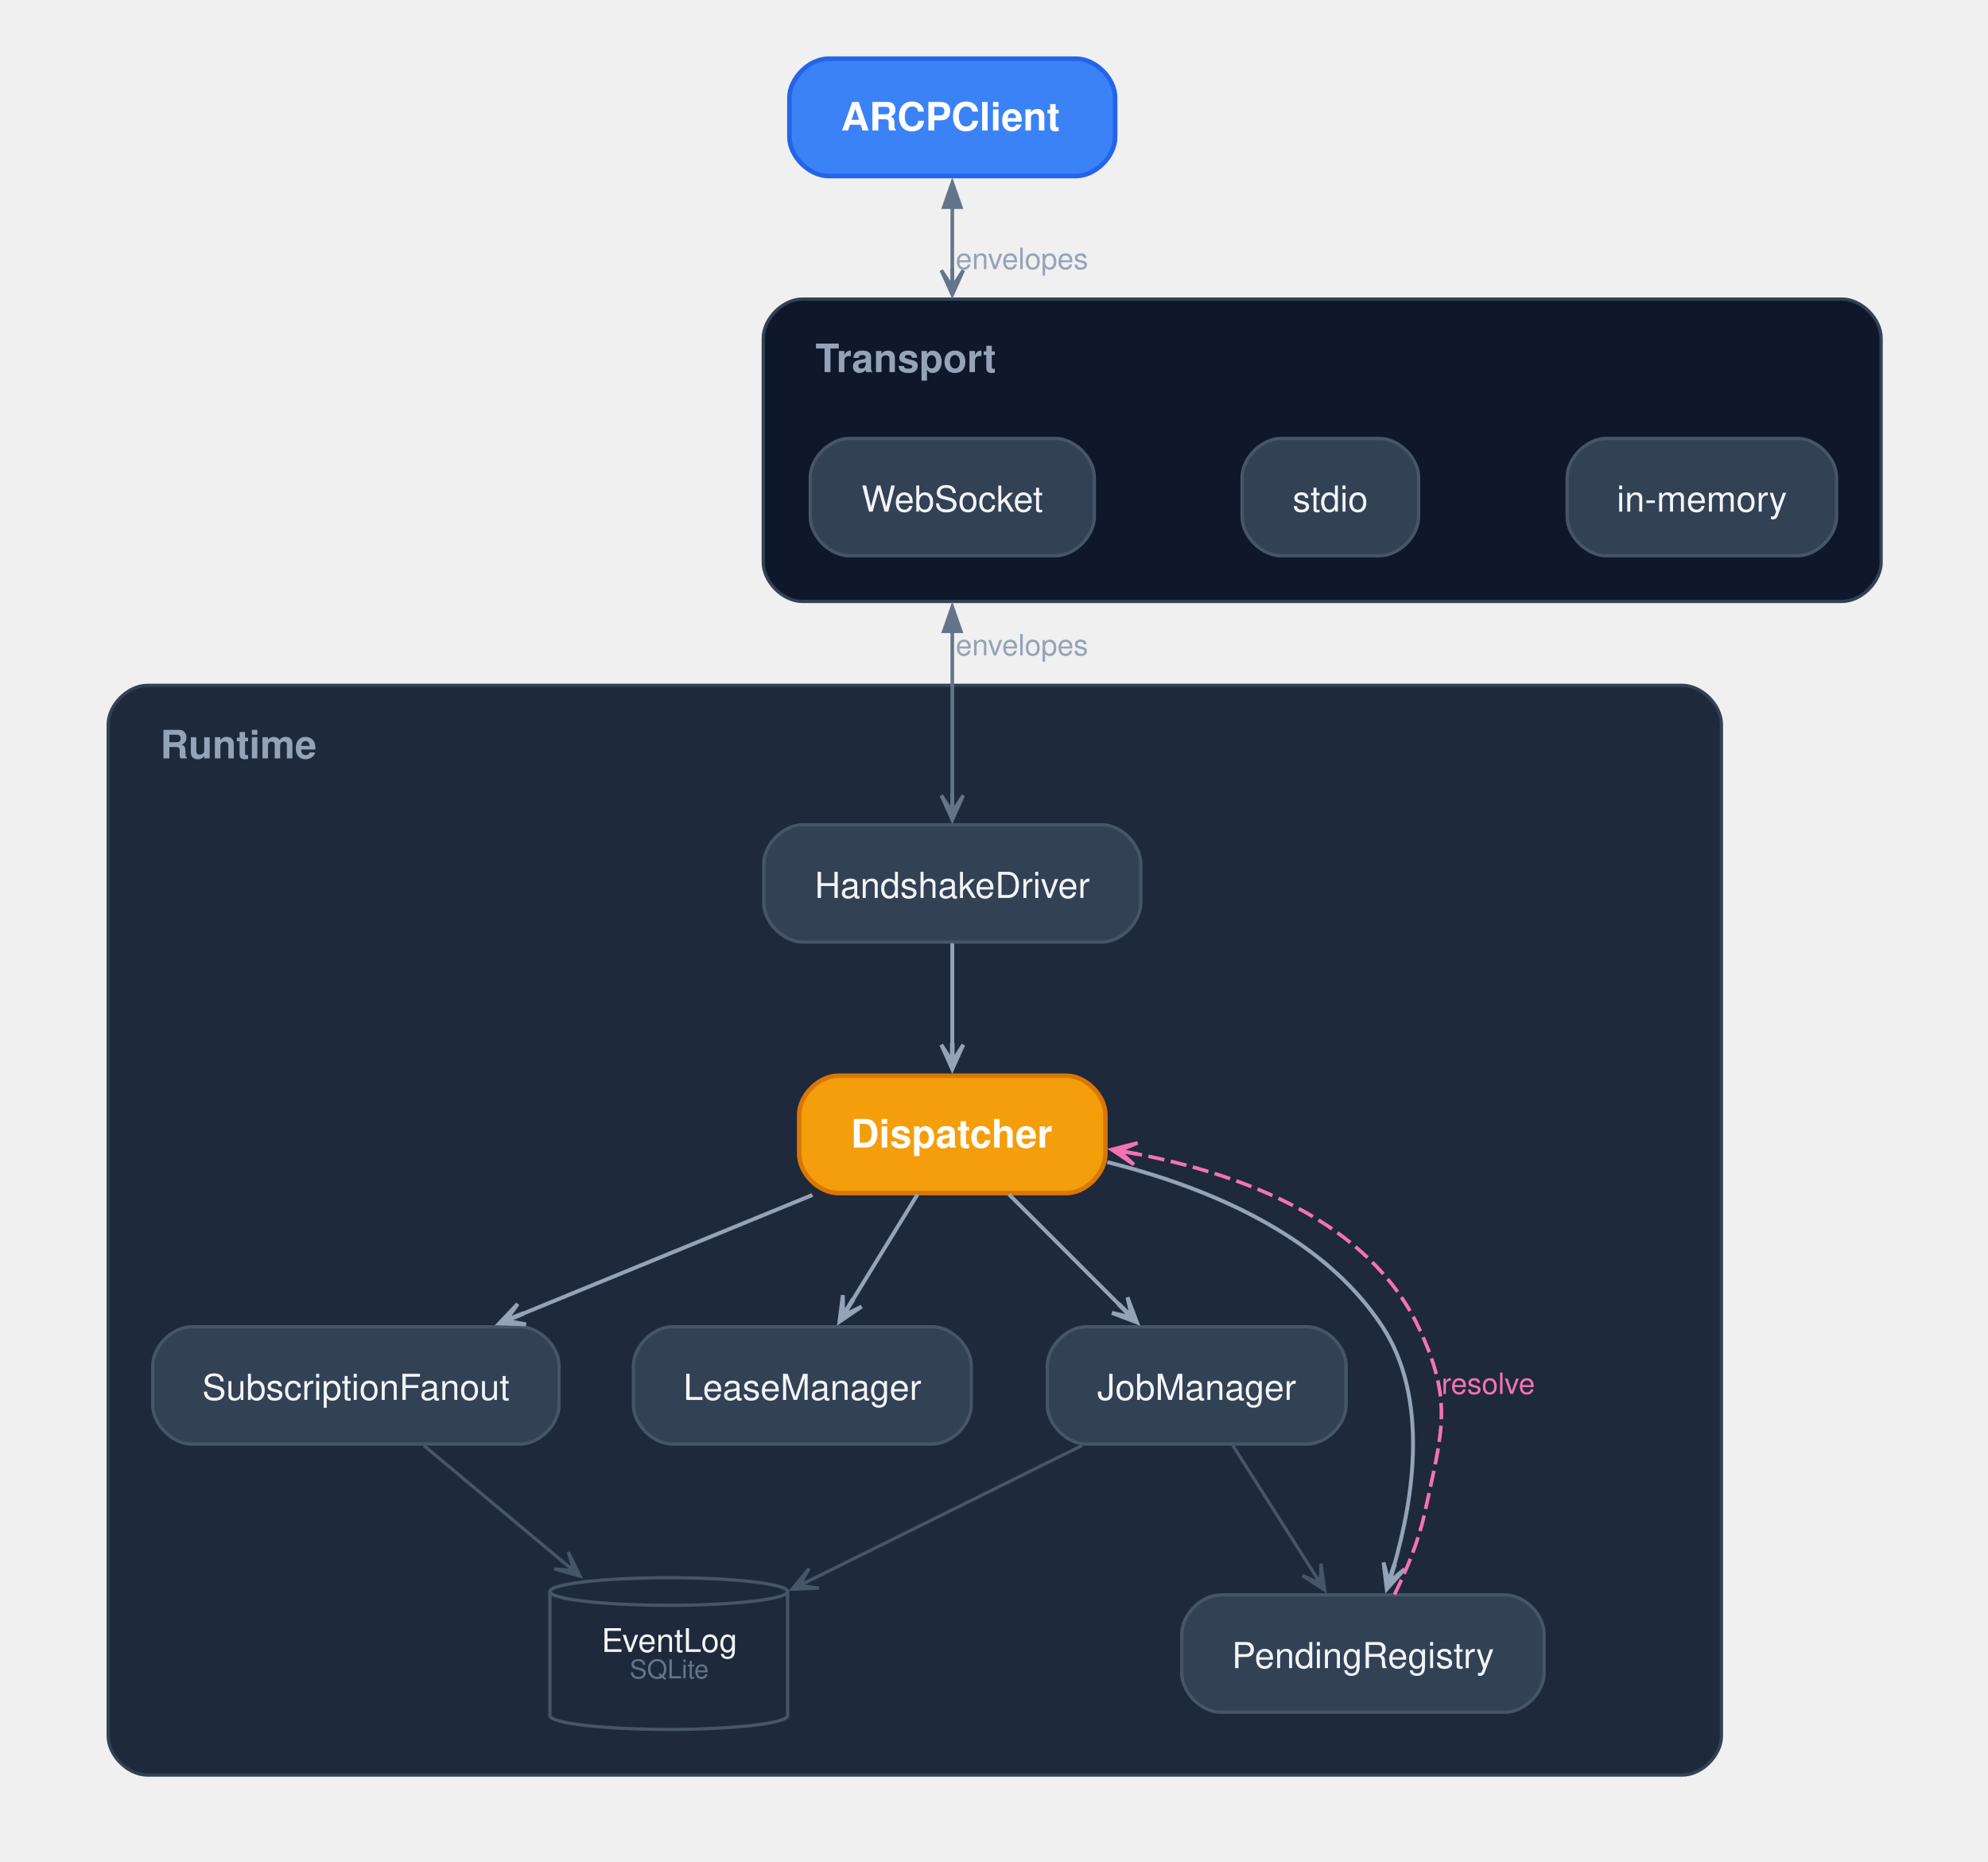
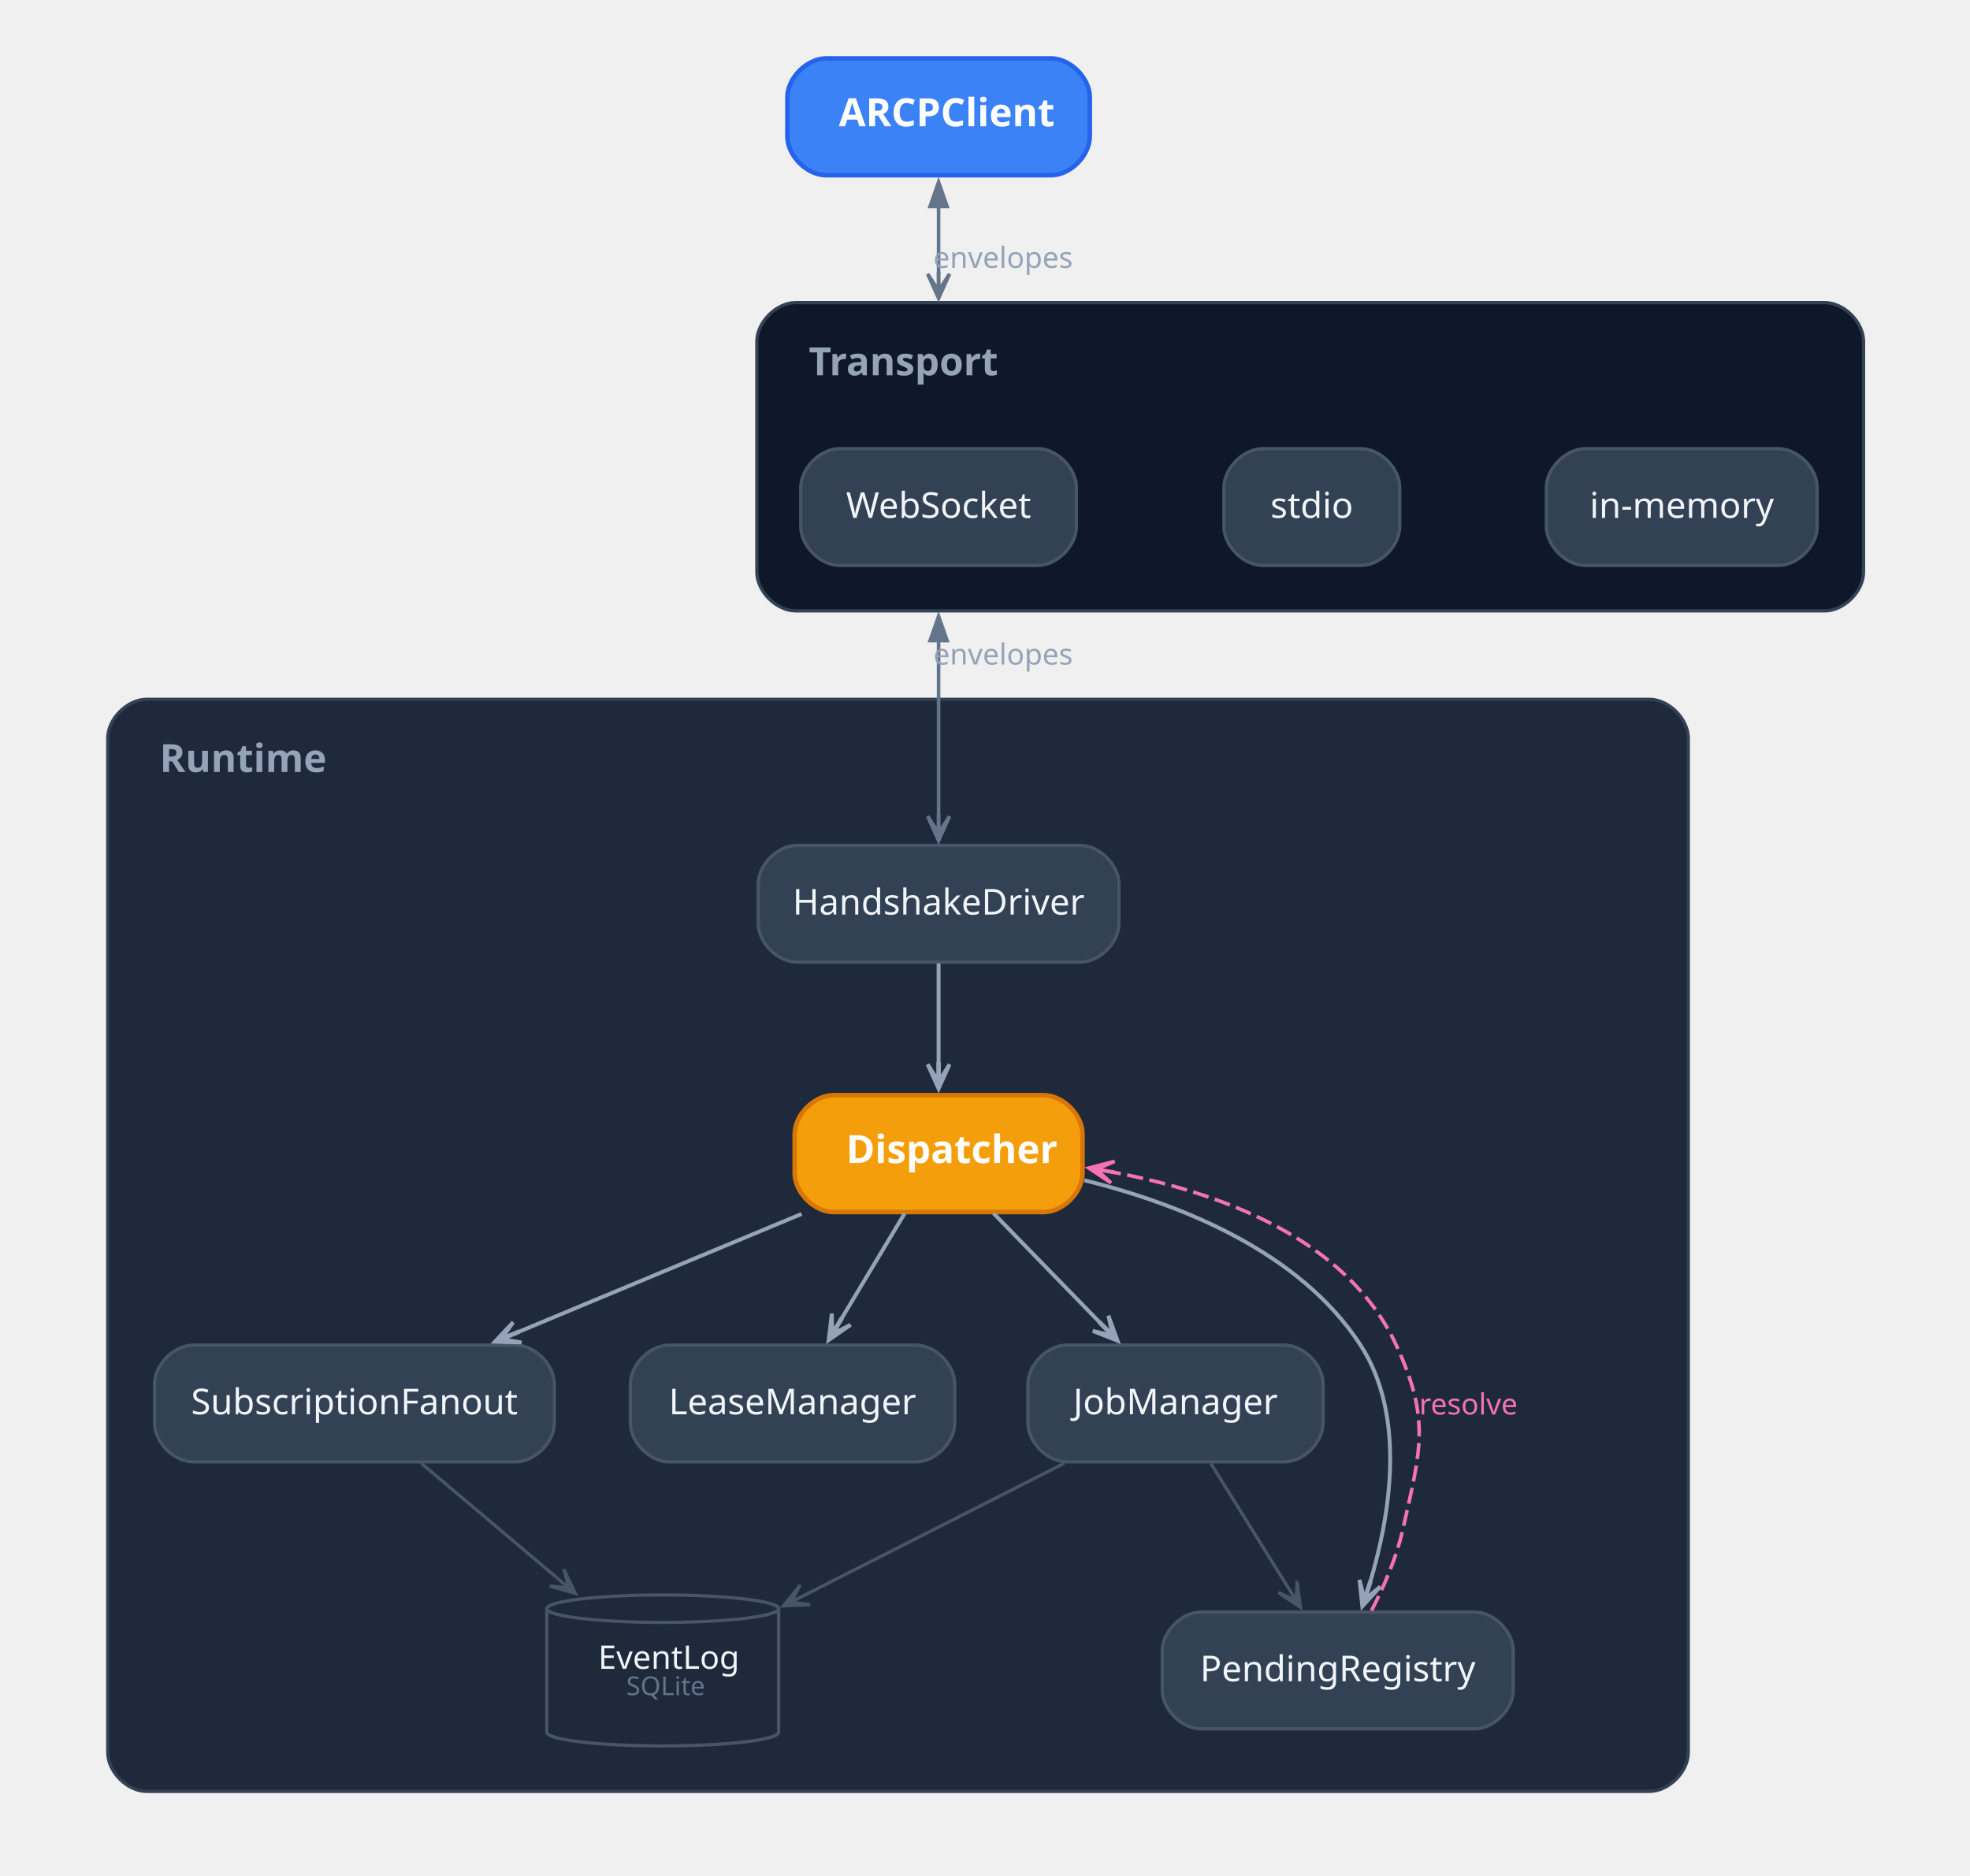
- <svg xmlns="http://www.w3.org/2000/svg" width="610pt" height="571pt" viewBox="0.00 0.00 610.00 571.00">
-   <g id="graph0" class="graph" transform="scale(1 1) rotate(0) translate(25.2 552.53)">
+ <svg xmlns="http://www.w3.org/2000/svg" width="607pt" height="578pt" viewBox="0.00 0.00 607.00 578.00">
+   <g id="graph0" class="graph" transform="scale(1 1) rotate(0) translate(25.2 560.03)">
    <g id="clust1" class="cluster">
-       <path fill="#0f172a" stroke="#334155" d="M221,-368.03C221,-368.03 540,-368.03 540,-368.03 546,-368.03 552,-374.03 552,-380.03 552,-380.03 552,-448.78 552,-448.78 552,-454.78 546,-460.78 540,-460.78 540,-460.78 221,-460.78 221,-460.78 215,-460.78 209,-454.78 209,-448.78 209,-448.78 209,-380.03 209,-380.03 209,-374.03 215,-368.03 221,-368.03" />
-       <text xml:space="preserve" text-anchor="start" x="225" y="-438.38" font-family="Helvetica,sans-Serif" font-weight="bold" font-size="12.00" fill="#94a3b8">Transport</text>
+       <path fill="#0f172a" stroke="#334155" d="M220,-371.78C220,-371.78 537,-371.78 537,-371.78 543,-371.78 549,-377.78 549,-383.78 549,-383.78 549,-454.78 549,-454.78 549,-460.78 543,-466.78 537,-466.78 537,-466.78 220,-466.78 220,-466.78 214,-466.78 208,-460.78 208,-454.78 208,-454.78 208,-383.78 208,-383.78 208,-377.78 214,-371.78 220,-371.78" />
+       <text xml:space="preserve" text-anchor="start" x="224" y="-444.38" font-family="TT Commons Pro Trial" font-weight="bold" font-size="12.00" fill="#94a3b8">Transport</text>
    </g>
    <g id="clust3" class="cluster">
-       <path fill="#1e293b" stroke="#334155" d="M20,-8C20,-8 491,-8 491,-8 497,-8 503,-14 503,-20 503,-20 503,-330.28 503,-330.28 503,-336.28 497,-342.28 491,-342.28 491,-342.28 20,-342.28 20,-342.28 14,-342.28 8,-336.28 8,-330.28 8,-330.28 8,-20 8,-20 8,-14 14,-8 20,-8" />
-       <text xml:space="preserve" text-anchor="start" x="24" y="-319.88" font-family="Helvetica,sans-Serif" font-weight="bold" font-size="12.00" fill="#94a3b8">Runtime</text>
+       <path fill="#1e293b" stroke="#334155" d="M20,-8C20,-8 483,-8 483,-8 489,-8 495,-14 495,-20 495,-20 495,-332.53 495,-332.53 495,-338.53 489,-344.53 483,-344.53 483,-344.53 20,-344.53 20,-344.53 14,-344.53 8,-338.53 8,-332.53 8,-332.53 8,-20 8,-20 8,-14 14,-8 20,-8" />
+       <text xml:space="preserve" text-anchor="start" x="24" y="-322.13" font-family="TT Commons Pro Trial" font-weight="bold" font-size="12.00" fill="#94a3b8">Runtime</text>
    </g>
    <g id="node1" class="node">
-       <path fill="#3b82f6" stroke="#2563eb" stroke-width="1.4" d="M304.97,-534.53C304.97,-534.53 229.03,-534.53 229.03,-534.53 223.03,-534.53 217.03,-528.53 217.03,-522.53 217.03,-522.53 217.03,-510.53 217.03,-510.53 217.03,-504.53 223.03,-498.53 229.03,-498.53 229.03,-498.53 304.97,-498.53 304.97,-498.53 310.97,-498.53 316.97,-504.53 316.97,-510.53 316.97,-510.53 316.97,-522.53 316.97,-522.53 316.97,-528.53 310.97,-534.53 304.97,-534.53" />
-       <text xml:space="preserve" text-anchor="start" x="232.88" y="-512.5" font-family="Helvetica,sans-Serif" font-weight="bold" font-size="12.00" fill="white">ARCPClient</text>
+       <path fill="#3b82f6" stroke="#2563eb" stroke-width="1.4" d="M298.59,-542.03C298.59,-542.03 229.41,-542.03 229.41,-542.03 223.41,-542.03 217.41,-536.03 217.41,-530.03 217.41,-530.03 217.41,-518.03 217.41,-518.03 217.41,-512.03 223.41,-506.03 229.41,-506.03 229.41,-506.03 298.59,-506.03 298.59,-506.03 304.59,-506.03 310.59,-512.03 310.59,-518.03 310.59,-518.03 310.59,-530.03 310.59,-530.03 310.59,-536.03 304.59,-542.03 298.59,-542.03" />
+       <text xml:space="preserve" text-anchor="start" x="233.25" y="-521.13" font-family="TT Commons Pro Trial" font-weight="bold" font-size="12.00" fill="white">ARCPClient</text>
    </g>
    <g id="node2" class="node">
-       <path fill="#334155" stroke="#475569" d="M298.59,-418.03C298.59,-418.03 235.41,-418.03 235.41,-418.03 229.41,-418.03 223.41,-412.03 223.41,-406.03 223.41,-406.03 223.41,-394.03 223.41,-394.03 223.41,-388.03 229.41,-382.03 235.41,-382.03 235.41,-382.03 298.59,-382.03 298.59,-382.03 304.59,-382.03 310.59,-388.03 310.59,-394.03 310.59,-394.03 310.59,-406.03 310.59,-406.03 310.59,-412.03 304.59,-418.03 298.59,-418.03" />
-       <text xml:space="preserve" text-anchor="middle" x="267" y="-395.58" font-family="Helvetica,sans-Serif" font-size="11.00" fill="#f1f5f9">WebSocket</text>
+       <path fill="#334155" stroke="#475569" d="M294.47,-421.78C294.47,-421.78 233.53,-421.78 233.53,-421.78 227.53,-421.78 221.53,-415.78 221.53,-409.78 221.53,-409.78 221.53,-397.78 221.53,-397.78 221.53,-391.78 227.53,-385.78 233.53,-385.78 233.53,-385.78 294.47,-385.78 294.47,-385.78 300.47,-385.78 306.47,-391.78 306.47,-397.78 306.47,-397.78 306.47,-409.78 306.47,-409.78 306.47,-415.78 300.47,-421.78 294.47,-421.78" />
+       <text xml:space="preserve" text-anchor="middle" x="264" y="-400.45" font-family="TT Commons Pro Trial" font-size="11.00" fill="#f1f5f9">WebSocket</text>
    </g>
    <g id="edge3" class="edge">
-       <path fill="none" stroke="#64748b" stroke-width="1.1" d="M267,-489.08C267,-483.08 267,-476.44 267,-469.57" />
-       <polygon fill="#64748b" stroke="#64748b" stroke-width="1.1" points="264.38,-488.97 267,-496.48 269.63,-488.98 264.38,-488.97" />
-       <polygon fill="#64748b" stroke="#64748b" stroke-width="1.1" points="267,-462.12 270.38,-469.62 267.05,-464.53 267.05,-469.62 267,-469.62 266.95,-469.62 266.95,-464.53 263.63,-469.62 267,-462.12" />
-       <text xml:space="preserve" text-anchor="middle" x="288.38" y="-469.98" font-family="Helvetica,sans-Serif" font-size="9.00" fill="#94a3b8">envelopes</text>
+       <path fill="none" stroke="#64748b" stroke-width="1.1" d="M264,-496.45C264,-490.05 264,-482.92 264,-475.53" />
+       <polygon fill="#64748b" stroke="#64748b" stroke-width="1.1" points="261.38,-496.42 264,-503.92 266.63,-496.42 261.38,-496.42" />
+       <polygon fill="#64748b" stroke="#64748b" stroke-width="1.1" points="264,-468.12 267.38,-475.62 264.05,-470.53 264.05,-475.62 264,-475.62 263.95,-475.62 263.95,-470.53 260.63,-475.62 264,-468.12" />
+       <text xml:space="preserve" text-anchor="middle" x="283.88" y="-477.48" font-family="TT Commons Pro Trial" font-size="9.00" fill="#94a3b8">envelopes</text>
    </g>
    <g id="node3" class="node">
-       <path fill="#334155" stroke="#475569" d="M398.09,-418.03C398.09,-418.03 367.91,-418.03 367.91,-418.03 361.91,-418.03 355.91,-412.03 355.91,-406.03 355.91,-406.03 355.91,-394.03 355.91,-394.03 355.91,-388.03 361.91,-382.03 367.91,-382.03 367.91,-382.03 398.09,-382.03 398.09,-382.03 404.09,-382.03 410.09,-388.03 410.09,-394.03 410.09,-394.03 410.09,-406.03 410.09,-406.03 410.09,-412.03 404.09,-418.03 398.09,-418.03" />
-       <text xml:space="preserve" text-anchor="middle" x="383" y="-395.58" font-family="Helvetica,sans-Serif" font-size="11.00" fill="#f1f5f9">stdio</text>
+       <path fill="#334155" stroke="#475569" d="M394.09,-421.78C394.09,-421.78 363.91,-421.78 363.91,-421.78 357.91,-421.78 351.91,-415.78 351.91,-409.78 351.91,-409.78 351.91,-397.78 351.91,-397.78 351.91,-391.78 357.91,-385.78 363.91,-385.78 363.91,-385.78 394.09,-385.78 394.09,-385.78 400.09,-385.78 406.09,-391.78 406.09,-397.78 406.09,-397.78 406.09,-409.78 406.09,-409.78 406.09,-415.78 400.09,-421.78 394.09,-421.78" />
+       <text xml:space="preserve" text-anchor="middle" x="379" y="-400.45" font-family="TT Commons Pro Trial" font-size="11.00" fill="#f1f5f9">stdio</text>
    </g>
    <g id="node5" class="node">
-       <path fill="#334155" stroke="#475569" d="M312.84,-299.53C312.84,-299.53 221.16,-299.53 221.16,-299.53 215.16,-299.53 209.16,-293.53 209.16,-287.53 209.16,-287.53 209.16,-275.53 209.16,-275.53 209.16,-269.53 215.16,-263.53 221.16,-263.53 221.16,-263.53 312.84,-263.53 312.84,-263.53 318.84,-263.53 324.84,-269.53 324.84,-275.53 324.84,-275.53 324.84,-287.53 324.84,-287.53 324.84,-293.53 318.84,-299.53 312.84,-299.53" />
-       <text xml:space="preserve" text-anchor="middle" x="267" y="-277.08" font-family="Helvetica,sans-Serif" font-size="11.00" fill="#f1f5f9">HandshakeDriver</text>
+       <path fill="#334155" stroke="#475569" d="M307.59,-299.53C307.59,-299.53 220.41,-299.53 220.41,-299.53 214.41,-299.53 208.41,-293.53 208.41,-287.53 208.41,-287.53 208.41,-275.53 208.41,-275.53 208.41,-269.53 214.41,-263.53 220.41,-263.53 220.41,-263.53 307.59,-263.53 307.59,-263.53 313.59,-263.53 319.59,-269.53 319.59,-275.53 319.59,-275.53 319.59,-287.53 319.59,-287.53 319.59,-293.53 313.59,-299.53 307.59,-299.53" />
+       <text xml:space="preserve" text-anchor="middle" x="264" y="-278.2" font-family="TT Commons Pro Trial" font-size="11.00" fill="#f1f5f9">HandshakeDriver</text>
    </g>
    <g id="edge4" class="edge">
-       <path fill="none" stroke="#64748b" stroke-width="1.1" d="M267,-359.01C267,-342.29 267,-323.33 267,-308.48" />
-       <polygon fill="#64748b" stroke="#64748b" stroke-width="1.1" points="264.38,-358.87 267,-366.37 269.63,-358.87 264.38,-358.87" />
-       <polygon fill="#64748b" stroke="#64748b" stroke-width="1.1" points="267,-301.05 270.38,-308.55 267.05,-303.46 267.05,-308.55 267,-308.55 266.95,-308.55 266.95,-303.46 263.63,-308.55 267,-301.05" />
-       <text xml:space="preserve" text-anchor="middle" x="288.38" y="-351.48" font-family="Helvetica,sans-Serif" font-size="9.00" fill="#94a3b8">envelopes</text>
+       <path fill="none" stroke="#64748b" stroke-width="1.1" d="M264,-362.68C264,-344.74 264,-324.1 264,-308.26" />
+       <polygon fill="#64748b" stroke="#64748b" stroke-width="1.1" points="261.38,-362.62 264,-370.12 266.63,-362.62 261.38,-362.62" />
+       <polygon fill="#64748b" stroke="#64748b" stroke-width="1.1" points="264,-300.99 267.38,-308.49 264.05,-303.4 264.05,-308.49 264,-308.49 263.95,-308.49 263.95,-303.4 260.63,-308.49 264,-300.99" />
+       <text xml:space="preserve" text-anchor="middle" x="283.88" y="-355.23" font-family="TT Commons Pro Trial" font-size="9.00" fill="#94a3b8">envelopes</text>
    </g>
    <g id="node4" class="node">
-       <path fill="#334155" stroke="#475569" d="M526.34,-418.03C526.34,-418.03 467.66,-418.03 467.66,-418.03 461.66,-418.03 455.66,-412.03 455.66,-406.03 455.66,-406.03 455.66,-394.03 455.66,-394.03 455.66,-388.03 461.66,-382.03 467.66,-382.03 467.66,-382.03 526.34,-382.03 526.34,-382.03 532.34,-382.03 538.34,-388.03 538.34,-394.03 538.34,-394.03 538.34,-406.03 538.34,-406.03 538.34,-412.03 532.34,-418.03 526.34,-418.03" />
-       <text xml:space="preserve" text-anchor="middle" x="497" y="-395.58" font-family="Helvetica,sans-Serif" font-size="11.00" fill="#f1f5f9">in-memory</text>
+       <path fill="#334155" stroke="#475569" d="M522.72,-421.78C522.72,-421.78 463.28,-421.78 463.28,-421.78 457.28,-421.78 451.28,-415.78 451.28,-409.78 451.28,-409.78 451.28,-397.78 451.28,-397.78 451.28,-391.78 457.28,-385.78 463.28,-385.78 463.28,-385.78 522.72,-385.78 522.72,-385.78 528.72,-385.78 534.72,-391.78 534.72,-397.78 534.72,-397.78 534.72,-409.78 534.72,-409.78 534.72,-415.78 528.72,-421.78 522.72,-421.78" />
+       <text xml:space="preserve" text-anchor="middle" x="493" y="-400.45" font-family="TT Commons Pro Trial" font-size="11.00" fill="#f1f5f9">in-memory</text>
    </g>
    <g id="node6" class="node">
-       <path fill="#f59e0b" stroke="#d97706" stroke-width="1.4" d="M301.97,-222.53C301.97,-222.53 232.03,-222.53 232.03,-222.53 226.03,-222.53 220.03,-216.53 220.03,-210.53 220.03,-210.53 220.03,-198.53 220.03,-198.53 220.03,-192.53 226.03,-186.53 232.03,-186.53 232.03,-186.53 301.97,-186.53 301.97,-186.53 307.97,-186.53 313.97,-192.53 313.97,-198.53 313.97,-198.53 313.97,-210.53 313.97,-210.53 313.97,-216.53 307.97,-222.53 301.97,-222.53" />
-       <text xml:space="preserve" text-anchor="start" x="235.88" y="-200.5" font-family="Helvetica,sans-Serif" font-weight="bold" font-size="12.00" fill="white">Dispatcher</text>
+       <path fill="#f59e0b" stroke="#d97706" stroke-width="1.4" d="M296.34,-222.53C296.34,-222.53 231.66,-222.53 231.66,-222.53 225.66,-222.53 219.66,-216.53 219.66,-210.53 219.66,-210.53 219.66,-198.53 219.66,-198.53 219.66,-192.53 225.66,-186.53 231.66,-186.53 231.66,-186.53 296.34,-186.53 296.34,-186.53 302.34,-186.53 308.34,-192.53 308.34,-198.53 308.34,-198.53 308.34,-210.53 308.34,-210.53 308.34,-216.53 302.34,-222.53 296.34,-222.53" />
+       <text xml:space="preserve" text-anchor="start" x="235.5" y="-201.63" font-family="TT Commons Pro Trial" font-weight="bold" font-size="12.00" fill="white">Dispatcher</text>
    </g>
    <g id="edge5" class="edge">
-       <path fill="none" stroke="#94a3b8" stroke-width="1.2" d="M267,-263.13C267,-253.83 267,-242.18 267,-231.8" />
-       <polygon fill="#94a3b8" stroke="#94a3b8" stroke-width="1.2" points="267,-224.55 270.38,-232.05 267.1,-226.84 267.1,-232.05 267,-232.05 266.9,-232.05 266.9,-226.84 263.63,-232.05 267,-224.55" />
+       <path fill="none" stroke="#94a3b8" stroke-width="1.2" d="M264,-263.13C264,-253.83 264,-242.18 264,-231.8" />
+       <polygon fill="#94a3b8" stroke="#94a3b8" stroke-width="1.2" points="264,-224.55 267.38,-232.05 264.1,-226.84 264.1,-232.05 264,-232.05 263.9,-232.05 263.9,-226.84 260.63,-232.05 264,-224.55" />
    </g>
    <g id="node7" class="node">
-       <path fill="#334155" stroke="#475569" d="M375.84,-145.53C375.84,-145.53 308.16,-145.53 308.16,-145.53 302.16,-145.53 296.16,-139.53 296.16,-133.53 296.16,-133.53 296.16,-121.53 296.16,-121.53 296.16,-115.53 302.16,-109.53 308.16,-109.53 308.16,-109.53 375.84,-109.53 375.84,-109.53 381.84,-109.53 387.84,-115.53 387.84,-121.53 387.84,-121.53 387.84,-133.53 387.84,-133.53 387.84,-139.53 381.84,-145.53 375.84,-145.53" />
-       <text xml:space="preserve" text-anchor="middle" x="342" y="-123.08" font-family="Helvetica,sans-Serif" font-size="11.00" fill="#f1f5f9">JobManager</text>
+       <path fill="#334155" stroke="#475569" d="M370.47,-145.53C370.47,-145.53 303.53,-145.53 303.53,-145.53 297.53,-145.53 291.53,-139.53 291.53,-133.53 291.53,-133.53 291.53,-121.53 291.53,-121.53 291.53,-115.53 297.53,-109.53 303.53,-109.53 303.53,-109.53 370.47,-109.53 370.47,-109.53 376.47,-109.53 382.47,-115.53 382.47,-121.53 382.47,-121.53 382.47,-133.53 382.47,-133.53 382.47,-139.53 376.47,-145.53 370.47,-145.53" />
+       <text xml:space="preserve" text-anchor="middle" x="337" y="-124.2" font-family="TT Commons Pro Trial" font-size="11.00" fill="#f1f5f9">JobManager</text>
    </g>
    <g id="edge6" class="edge">
-       <path fill="none" stroke="#94a3b8" stroke-width="1.2" d="M284.4,-186.13C294.52,-176.01 307.43,-163.1 318.46,-152.07" />
-       <polygon fill="#94a3b8" stroke="#94a3b8" stroke-width="1.2" points="323.67,-146.86 320.75,-154.55 322.12,-148.55 318.43,-152.24 318.36,-152.17 318.29,-152.1 321.98,-148.41 315.98,-149.78 323.67,-146.86" />
+       <path fill="none" stroke="#94a3b8" stroke-width="1.2" d="M280.93,-186.13C290.79,-176.01 303.35,-163.1 314.09,-152.07" />
+       <polygon fill="#94a3b8" stroke="#94a3b8" stroke-width="1.2" points="319.14,-146.88 316.33,-154.61 317.62,-148.59 313.98,-152.32 313.91,-152.25 313.84,-152.18 317.47,-148.45 311.49,-149.9 319.14,-146.88" />
    </g>
    <g id="node8" class="node">
-       <path fill="#334155" stroke="#475569" d="M134.34,-145.53C134.34,-145.53 33.66,-145.53 33.66,-145.53 27.66,-145.53 21.66,-139.53 21.66,-133.53 21.66,-133.53 21.66,-121.53 21.66,-121.53 21.66,-115.53 27.66,-109.53 33.66,-109.53 33.66,-109.53 134.34,-109.53 134.34,-109.53 140.34,-109.53 146.34,-115.53 146.34,-121.53 146.34,-121.53 146.34,-133.53 146.34,-133.53 146.34,-139.53 140.34,-145.53 134.34,-145.53" />
-       <text xml:space="preserve" text-anchor="middle" x="84" y="-123.08" font-family="Helvetica,sans-Serif" font-size="11.00" fill="#f1f5f9">SubscriptionFanout</text>
+       <path fill="#334155" stroke="#475569" d="M133.59,-145.53C133.59,-145.53 34.41,-145.53 34.41,-145.53 28.41,-145.53 22.41,-139.53 22.41,-133.53 22.41,-133.53 22.41,-121.53 22.41,-121.53 22.41,-115.53 28.41,-109.53 34.41,-109.53 34.41,-109.53 133.59,-109.53 133.59,-109.53 139.59,-109.53 145.59,-115.53 145.59,-121.53 145.59,-121.53 145.59,-133.53 145.59,-133.53 145.59,-139.53 139.59,-145.53 133.59,-145.53" />
+       <text xml:space="preserve" text-anchor="middle" x="84" y="-124.2" font-family="TT Commons Pro Trial" font-size="11.00" fill="#f1f5f9">SubscriptionFanout</text>
    </g>
    <g id="edge7" class="edge">
-       <path fill="none" stroke="#94a3b8" stroke-width="1.2" d="M224.09,-185.95C197.36,-174.99 162.84,-160.84 134.75,-149.33" />
-       <polygon fill="#94a3b8" stroke="#94a3b8" stroke-width="1.2" points="127.99,-146.56 136.21,-146.28 130.14,-147.33 134.97,-149.31 134.93,-149.4 134.89,-149.5 130.07,-147.52 133.65,-152.53 127.99,-146.56" />
+       <path fill="none" stroke="#94a3b8" stroke-width="1.2" d="M221.8,-185.95C195.51,-174.99 161.55,-160.84 133.92,-149.33" />
+       <polygon fill="#94a3b8" stroke="#94a3b8" stroke-width="1.2" points="127.29,-146.57 135.51,-146.34 129.44,-147.35 134.25,-149.36 134.21,-149.45 134.17,-149.54 129.36,-147.54 132.91,-152.57 127.29,-146.57" />
    </g>
    <g id="node9" class="node">
-       <path fill="#334155" stroke="#475569" d="M260.84,-145.53C260.84,-145.53 181.16,-145.53 181.16,-145.53 175.16,-145.53 169.16,-139.53 169.16,-133.53 169.16,-133.53 169.16,-121.53 169.16,-121.53 169.16,-115.53 175.16,-109.53 181.16,-109.53 181.16,-109.53 260.84,-109.53 260.84,-109.53 266.84,-109.53 272.84,-115.53 272.84,-121.53 272.84,-121.53 272.84,-133.53 272.84,-133.53 272.84,-139.53 266.84,-145.53 260.84,-145.53" />
-       <text xml:space="preserve" text-anchor="middle" x="221" y="-123.08" font-family="Helvetica,sans-Serif" font-size="11.00" fill="#f1f5f9">LeaseManager</text>
+       <path fill="#334155" stroke="#475569" d="M256.97,-145.53C256.97,-145.53 181.03,-145.53 181.03,-145.53 175.03,-145.53 169.03,-139.53 169.03,-133.53 169.03,-133.53 169.03,-121.53 169.03,-121.53 169.03,-115.53 175.03,-109.53 181.03,-109.53 181.03,-109.53 256.97,-109.53 256.97,-109.53 262.97,-109.53 268.97,-115.53 268.97,-121.53 268.97,-121.53 268.97,-133.53 268.97,-133.53 268.97,-139.53 262.97,-145.53 256.97,-145.53" />
+       <text xml:space="preserve" text-anchor="middle" x="219" y="-124.2" font-family="TT Commons Pro Trial" font-size="11.00" fill="#f1f5f9">LeaseManager</text>
    </g>
    <g id="edge8" class="edge">
-       <path fill="none" stroke="#94a3b8" stroke-width="1.2" d="M256.33,-186.13C250.35,-176.39 242.79,-164.06 236.2,-153.32" />
-       <polygon fill="#94a3b8" stroke="#94a3b8" stroke-width="1.2" points="232.38,-147.08 239.17,-151.71 233.66,-148.98 236.38,-153.42 236.3,-153.47 236.21,-153.52 233.49,-149.08 233.42,-155.23 232.38,-147.08" />
+       <path fill="none" stroke="#94a3b8" stroke-width="1.2" d="M253.56,-186.13C247.71,-176.39 240.32,-164.06 233.87,-153.32" />
+       <polygon fill="#94a3b8" stroke="#94a3b8" stroke-width="1.2" points="230.13,-147.08 236.89,-151.78 231.4,-148.99 234.08,-153.46 233.99,-153.52 233.91,-153.57 231.22,-149.1 231.1,-155.25 230.13,-147.08" />
    </g>
    <g id="node10" class="node">
-       <path fill="#334155" stroke="#475569" d="M436.59,-63.27C436.59,-63.27 349.41,-63.27 349.41,-63.27 343.41,-63.27 337.41,-57.27 337.41,-51.27 337.41,-51.27 337.41,-39.27 337.41,-39.27 337.41,-33.27 343.41,-27.27 349.41,-27.27 349.41,-27.27 436.59,-27.27 436.59,-27.27 442.59,-27.27 448.59,-33.27 448.59,-39.27 448.59,-39.27 448.59,-51.27 448.59,-51.27 448.59,-57.27 442.59,-63.27 436.59,-63.27" />
-       <text xml:space="preserve" text-anchor="middle" x="393" y="-40.81" font-family="Helvetica,sans-Serif" font-size="11.00" fill="#f1f5f9">PendingRegistry</text>
+       <path fill="#334155" stroke="#475569" d="M429.09,-63.27C429.09,-63.27 344.91,-63.27 344.91,-63.27 338.91,-63.27 332.91,-57.27 332.91,-51.27 332.91,-51.27 332.91,-39.27 332.91,-39.27 332.91,-33.27 338.91,-27.27 344.91,-27.27 344.91,-27.27 429.09,-27.27 429.09,-27.27 435.09,-27.27 441.09,-33.27 441.09,-39.27 441.09,-39.27 441.09,-51.27 441.09,-51.27 441.09,-57.27 435.09,-63.27 429.09,-63.27" />
+       <text xml:space="preserve" text-anchor="middle" x="387" y="-41.94" font-family="TT Commons Pro Trial" font-size="11.00" fill="#f1f5f9">PendingRegistry</text>
    </g>
    <g id="edge9" class="edge">
-       <path fill="none" stroke="#94a3b8" stroke-width="1.2" d="M314.55,-196.04C344.3,-188.62 380.39,-174.04 399,-145.53 413.19,-123.8 408.65,-93.37 402.48,-71.95" />
-       <polygon fill="#94a3b8" stroke="#94a3b8" stroke-width="1.2" points="400.32,-65.05 405.78,-71.2 401.1,-67.2 402.66,-72.18 402.56,-72.21 402.46,-72.23 400.91,-67.26 399.34,-73.21 400.32,-65.05" />
+       <path fill="none" stroke="#94a3b8" stroke-width="1.2" d="M308.92,-196.32C338.58,-188.97 375.3,-174.35 394,-145.53 408.13,-123.75 403.26,-93.33 396.82,-71.92" />
+       <polygon fill="#94a3b8" stroke="#94a3b8" stroke-width="1.2" points="394.57,-65.02 400.11,-71.11 395.38,-67.17 396.99,-72.12 396.9,-72.15 396.8,-72.18 395.19,-67.23 393.69,-73.2 394.57,-65.02" />
    </g>
    <g id="edge12" class="edge">
-       <path fill="none" stroke="#475569" d="M353.07,-109.11C360.15,-97.96 369.45,-83.33 377.29,-70.98" />
-       <polygon fill="#475569" stroke="#475569" points="381.3,-64.68 380.13,-72.82 379.94,-66.81 377.28,-71.01 377.28,-71.01 377.28,-71.01 379.94,-66.81 374.43,-69.2 381.3,-64.68" />
+       <path fill="none" stroke="#475569" d="M347.85,-109.11C354.79,-97.96 363.91,-83.33 371.6,-70.98" />
+       <polygon fill="#475569" stroke="#475569" points="375.53,-64.68 374.43,-72.83 374.19,-66.83 371.56,-71.05 371.56,-71.05 371.56,-71.05 374.19,-66.83 368.7,-69.26 375.53,-64.68" />
    </g>
    <g id="node11" class="node">
-       <path fill="#1e293b" stroke="#475569" d="M216.47,-64.3C216.47,-66.63 200.12,-68.53 180,-68.53 159.88,-68.53 143.53,-66.63 143.53,-64.3 143.53,-64.3 143.53,-26.23 143.53,-26.23 143.53,-23.9 159.88,-22 180,-22 200.12,-22 216.47,-23.9 216.47,-26.23 216.47,-26.23 216.47,-64.3 216.47,-64.3" />
-       <path fill="none" stroke="#475569" d="M216.47,-64.3C216.47,-61.97 200.12,-60.07 180,-60.07 159.88,-60.07 143.53,-61.97 143.53,-64.3" />
-       <text xml:space="preserve" text-anchor="start" x="159.38" y="-45.77" font-family="Helvetica,sans-Serif" font-size="10.00" fill="#f1f5f9">EventLog</text>
-       <text xml:space="preserve" text-anchor="start" x="168" y="-37.66" font-family="Helvetica,sans-Serif" font-size="8.00" fill="#64748b">SQLite</text>
+       <path fill="#1e293b" stroke="#475569" d="M214.72,-64.3C214.72,-66.63 198.71,-68.53 179,-68.53 159.29,-68.53 143.28,-66.63 143.28,-64.3 143.28,-64.3 143.28,-26.23 143.28,-26.23 143.28,-23.9 159.29,-22 179,-22 198.71,-22 214.72,-23.9 214.72,-26.23 214.72,-26.23 214.72,-64.3 214.72,-64.3" />
+       <path fill="none" stroke="#475569" d="M214.72,-64.3C214.72,-61.97 198.71,-60.07 179,-60.07 159.29,-60.07 143.28,-61.97 143.28,-64.3" />
+       <text xml:space="preserve" text-anchor="start" x="159.12" y="-45.77" font-family="TT Commons Pro Trial" font-size="10.00" fill="#f1f5f9">EventLog</text>
+       <text xml:space="preserve" text-anchor="start" x="167.75" y="-37.66" font-family="TT Commons Pro Trial" font-size="8.00" fill="#64748b">SQLite</text>
    </g>
    <g id="edge10" class="edge">
-       <path fill="none" stroke="#475569" d="M306.85,-109.11C282.63,-97.11 250.24,-81.07 224.26,-68.2" />
-       <polygon fill="#475569" stroke="#475569" points="217.86,-65.02 226.08,-65.33 220.13,-66.15 224.58,-68.35 224.58,-68.35 224.58,-68.35 220.13,-66.15 223.08,-71.38 217.86,-65.02" />
+       <path fill="none" stroke="#475569" d="M302.72,-109.11C279.27,-97.21 248,-81.32 222.76,-68.5" />
+       <polygon fill="#475569" stroke="#475569" points="216.22,-65.18 224.44,-65.56 218.48,-66.32 222.91,-68.57 222.91,-68.57 222.91,-68.57 218.48,-66.32 221.38,-71.58 216.22,-65.18" />
    </g>
    <g id="edge11" class="edge">
-       <path fill="none" stroke="#475569" d="M104.83,-109.11C117.26,-98.72 133.32,-85.29 147.41,-73.52" />
-       <polygon fill="#475569" stroke="#475569" points="152.78,-69.02 149.19,-76.42 150.84,-70.65 147.03,-73.83 147.03,-73.83 147.03,-73.83 150.84,-70.65 144.86,-71.24 152.78,-69.02" />
+       <path fill="none" stroke="#475569" d="M104.61,-109.11C116.81,-98.81 132.52,-85.53 146.37,-73.84" />
+       <polygon fill="#475569" stroke="#475569" points="152.06,-69.03 148.51,-76.45 150.13,-70.66 146.33,-73.87 146.33,-73.87 146.33,-73.87 150.13,-70.66 144.15,-71.29 152.06,-69.03" />
    </g>
    <g id="edge13" class="edge">
-       <path fill="none" stroke="#f472b6" stroke-width="1.1" stroke-dasharray="5,2" d="M402.68,-63.38C406.38,-70.86 410.14,-79.88 412,-88.53 417.31,-113.32 420.88,-122.64 410,-145.53 394.57,-177.98 356.05,-192.35 322.87,-198.68" />
-       <polygon fill="#f472b6" stroke="#f472b6" stroke-width="1.1" points="315.89,-199.89 322.71,-195.28 318.26,-199.43 323.27,-198.56 323.28,-198.61 323.29,-198.65 318.28,-199.53 323.86,-201.93 315.89,-199.89" />
-       <text xml:space="preserve" text-anchor="start" x="417.09" y="-124.91" font-family="Helvetica,sans-Serif" font-size="9.00" fill="#f472b6">resolve</text>
+       <path fill="none" stroke="#f472b6" stroke-width="1.1" stroke-dasharray="5,2" d="M397.4,-63.73C401.22,-71.12 405.08,-79.98 407,-88.53 412.56,-113.26 415.64,-122.52 405,-145.53 389.79,-178.42 350.52,-192.72 317.28,-198.9" />
+       <polygon fill="#f472b6" stroke="#f472b6" stroke-width="1.1" points="310.3,-200.09 317.13,-195.51 312.67,-199.63 317.69,-198.79 317.69,-198.83 317.7,-198.88 312.68,-199.73 318.26,-202.16 310.3,-200.09" />
+       <text xml:space="preserve" text-anchor="start" x="412.08" y="-124.16" font-family="TT Commons Pro Trial" font-size="9.00" fill="#f472b6">resolve</text>
    </g>
  </g>
</svg>
